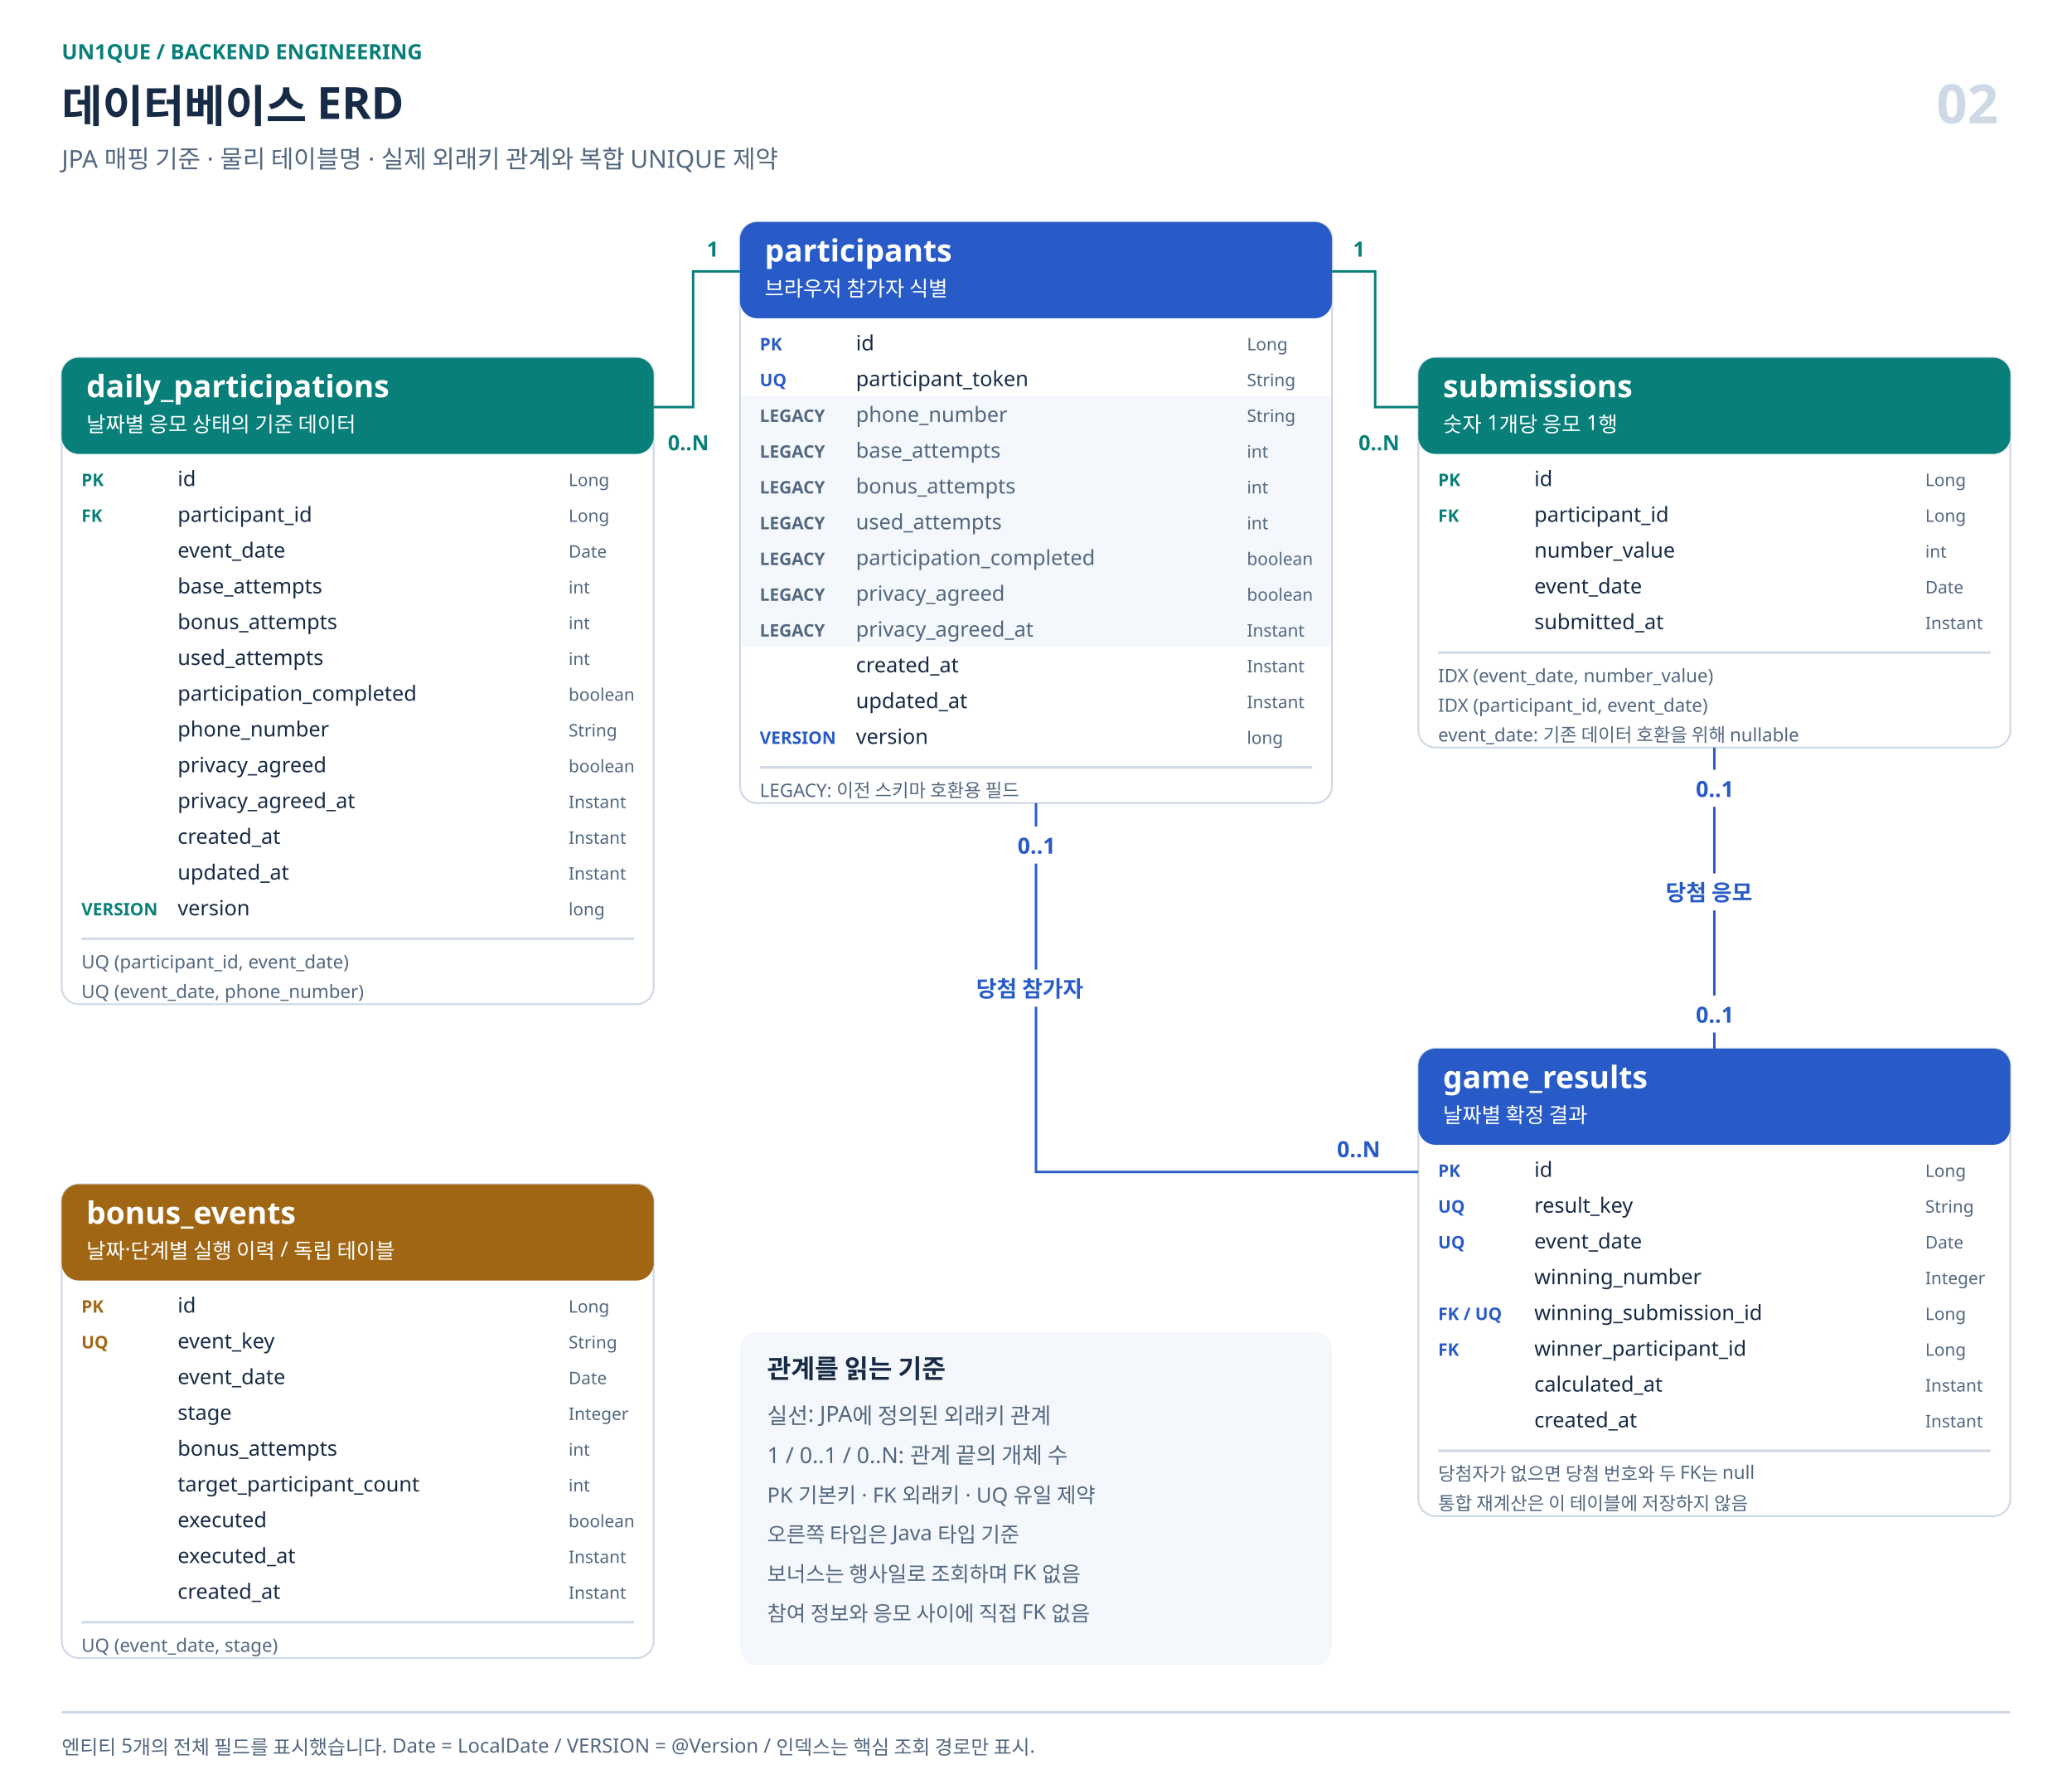
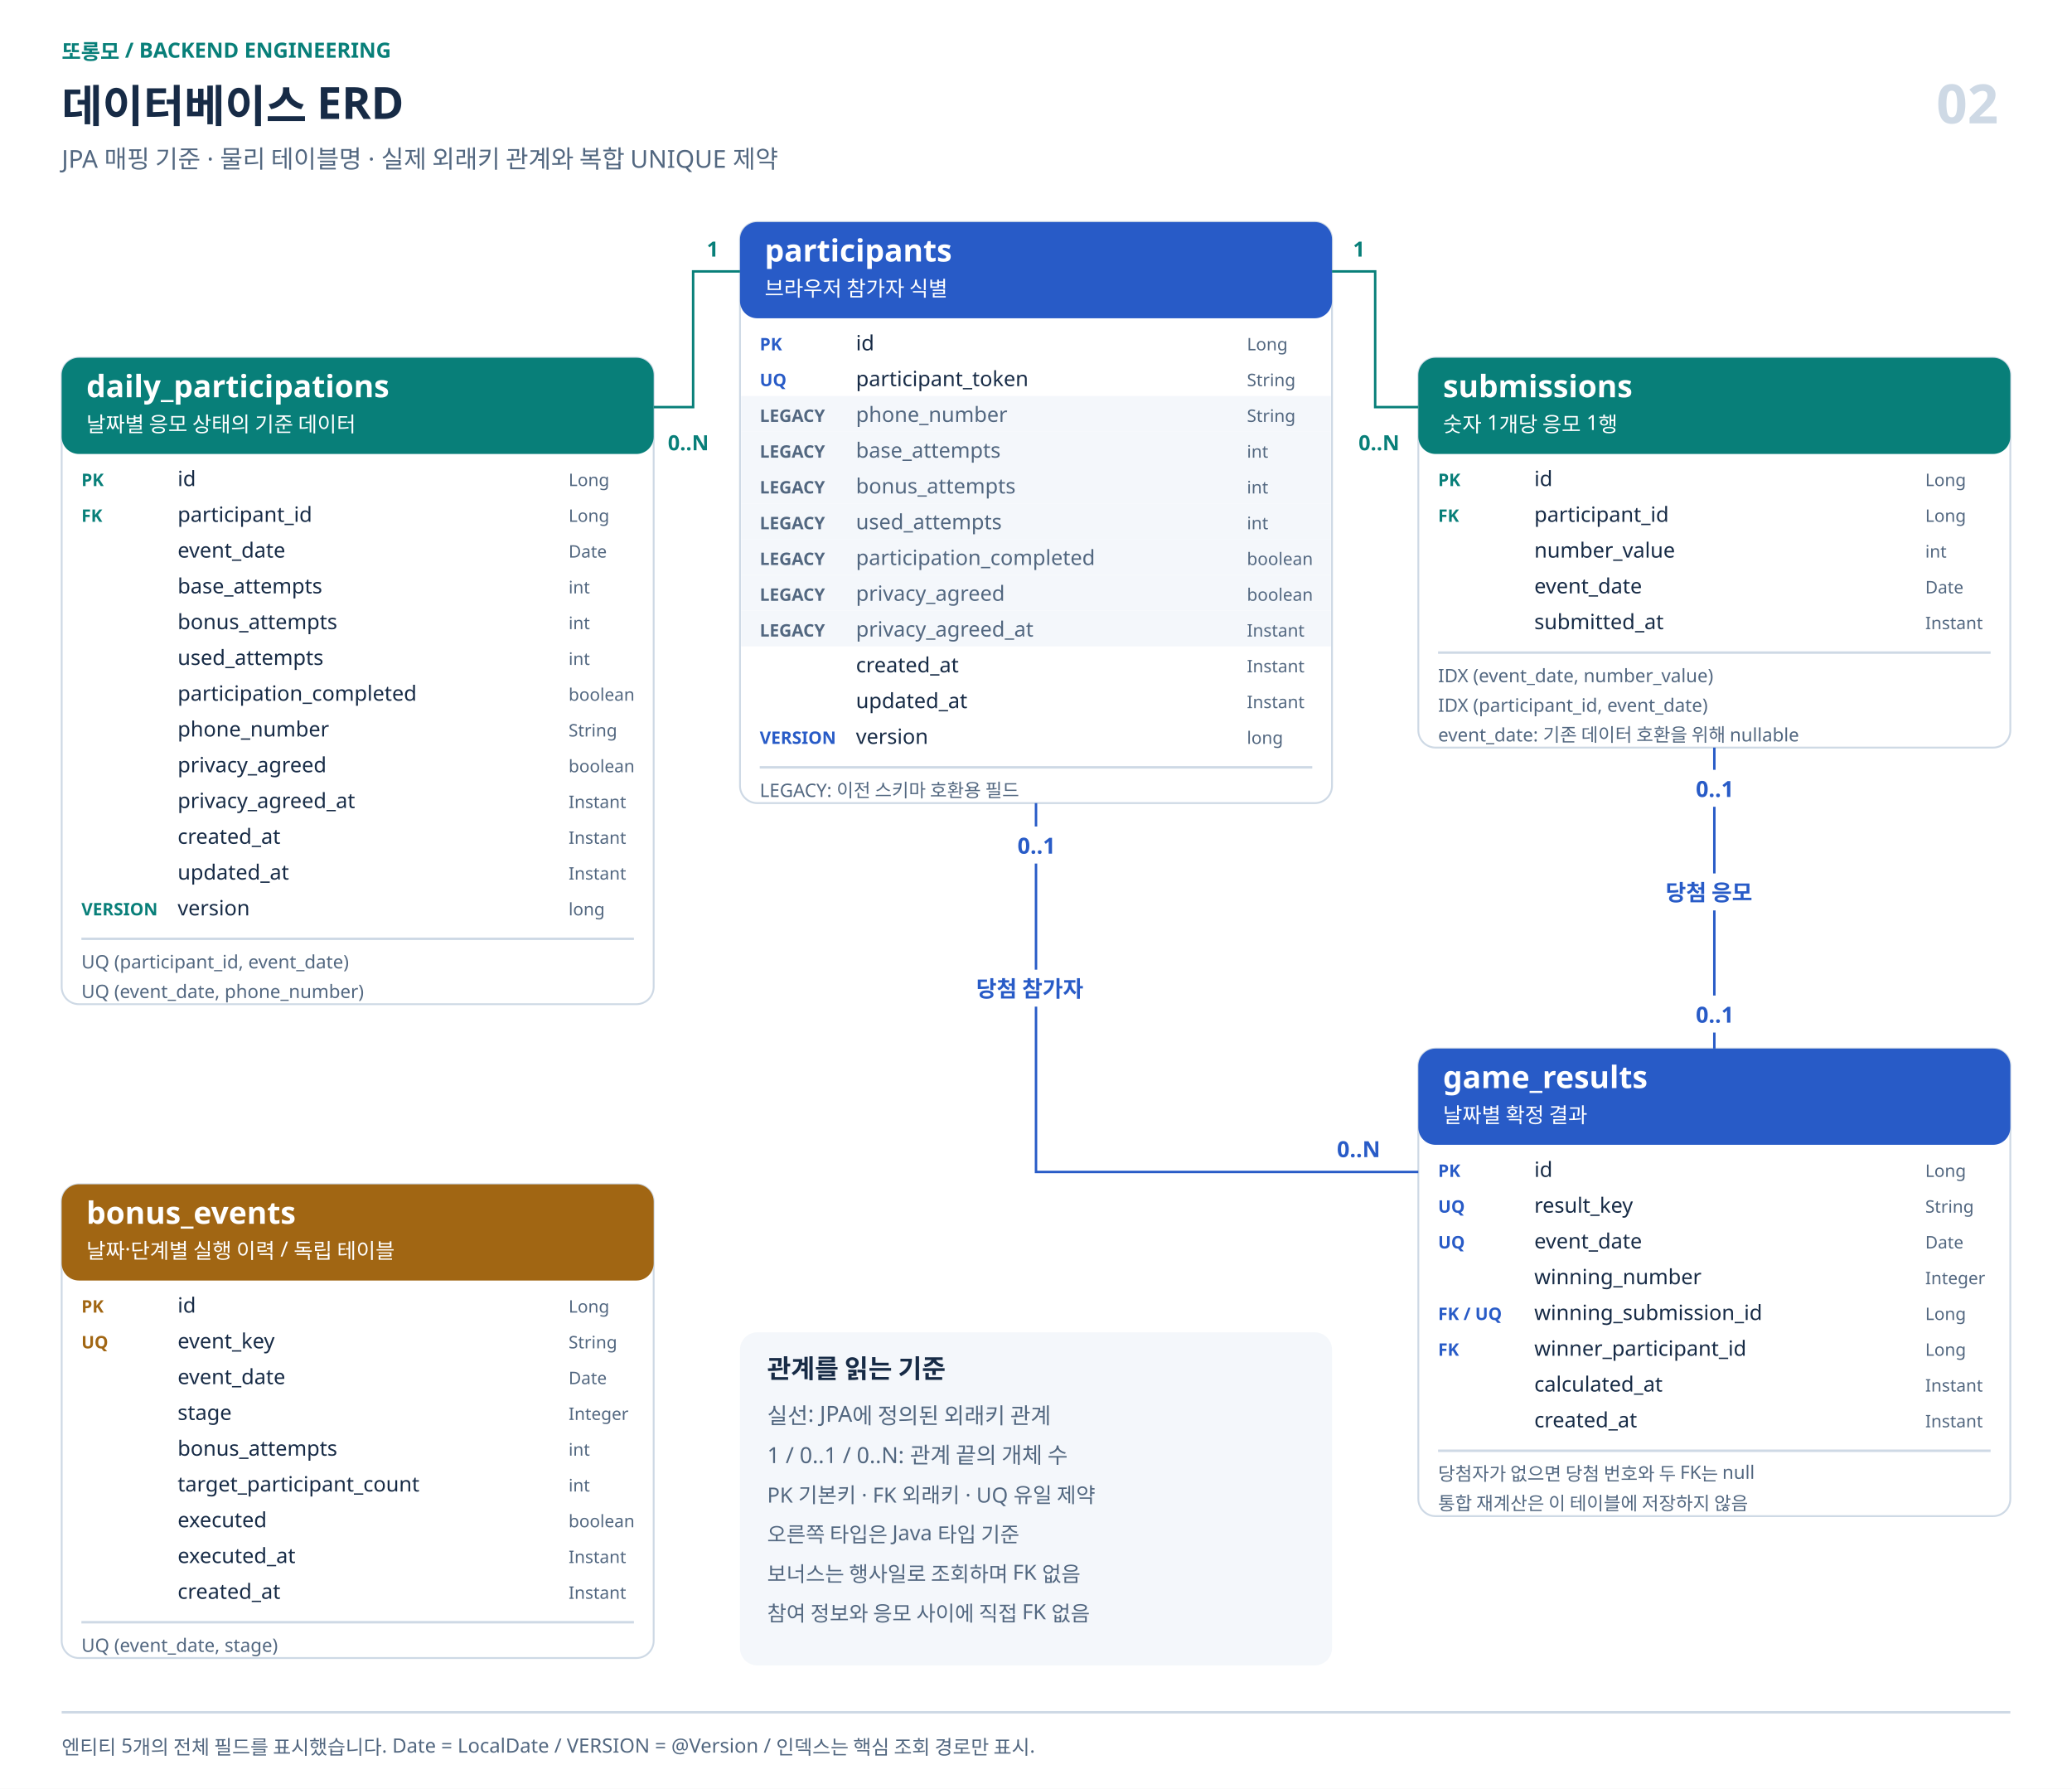
<svg xmlns="http://www.w3.org/2000/svg" width="1680" height="1450" viewBox="0 0 1680 1450" role="img">
  <rect x="0.0" y="0.0" width="1680.0" height="1450.0" rx="0.0" fill="#FFFFFF" stroke="none" stroke-width="1.5" />
-   <text x="50.0" y="48.0" font-family="Malgun Gothic, Noto Sans KR, sans-serif" font-size="17" font-weight="700" fill="#087F79">UN1QUE  /  BACKEND ENGINEERING</text>
+   <text x="50.0" y="48.0" font-family="Malgun Gothic, Noto Sans KR, sans-serif" font-size="17" font-weight="700" fill="#087F79">또롱모  /  BACKEND ENGINEERING</text>
  <text x="50.0" y="99.0" font-family="Malgun Gothic, Noto Sans KR, sans-serif" font-size="36" font-weight="700" fill="#172B46">데이터베이스 ERD</text>
  <text x="50.0" y="136.0" font-family="Malgun Gothic, Noto Sans KR, sans-serif" font-size="20" font-weight="400" fill="#526780">JPA 매핑 기준 · 물리 테이블명 · 실제 외래키 관계와 복합 UNIQUE 제약</text>
  <text x="1570.0" y="100.0" font-family="Malgun Gothic, Noto Sans KR, sans-serif" font-size="44" font-weight="700" fill="#CED9E5">02</text>
  <rect x="600.0" y="180.0" width="480.0" height="471.0" rx="14.0" fill="#FFFFFF" stroke="#CED9E5" stroke-width="1.5" />
  <rect x="600.0" y="180.0" width="480.0" height="78.0" rx="14.0" fill="#285BC7" stroke="none" stroke-width="1.5" />
  <text x="620.0" y="212.0" font-family="Malgun Gothic, Noto Sans KR, sans-serif" font-size="25" font-weight="700" fill="#FFFFFF">participants</text>
  <text x="620.0" y="240.0" font-family="Malgun Gothic, Noto Sans KR, sans-serif" font-size="17" font-weight="400" fill="#FFFFFF">브라우저 참가자 식별</text>
  <text x="616.0" y="284.0" font-family="Malgun Gothic, Noto Sans KR, sans-serif" font-size="14" font-weight="700" fill="#285BC7">PK</text>
  <text x="694.0" y="284.0" font-family="Malgun Gothic, Noto Sans KR, sans-serif" font-size="17" font-weight="400" fill="#172B46">id</text>
  <text x="1011.0" y="284.0" font-family="Malgun Gothic, Noto Sans KR, sans-serif" font-size="14" font-weight="400" fill="#526780">Long</text>
  <text x="616.0" y="313.0" font-family="Malgun Gothic, Noto Sans KR, sans-serif" font-size="14" font-weight="700" fill="#285BC7">UQ</text>
  <text x="694.0" y="313.0" font-family="Malgun Gothic, Noto Sans KR, sans-serif" font-size="17" font-weight="400" fill="#172B46">participant_token</text>
  <text x="1011.0" y="313.0" font-family="Malgun Gothic, Noto Sans KR, sans-serif" font-size="14" font-weight="400" fill="#526780">String</text>
  <rect x="601.0" y="321.0" width="478.0" height="29.0" rx="0.0" fill="#F4F7FB" stroke="none" stroke-width="1.5" />
  <text x="616.0" y="342.0" font-family="Malgun Gothic, Noto Sans KR, sans-serif" font-size="14" font-weight="700" fill="#526780">LEGACY</text>
  <text x="694.0" y="342.0" font-family="Malgun Gothic, Noto Sans KR, sans-serif" font-size="17" font-weight="400" fill="#526780">phone_number</text>
  <text x="1011.0" y="342.0" font-family="Malgun Gothic, Noto Sans KR, sans-serif" font-size="14" font-weight="400" fill="#526780">String</text>
  <rect x="601.0" y="350.0" width="478.0" height="29.0" rx="0.0" fill="#F4F7FB" stroke="none" stroke-width="1.5" />
  <text x="616.0" y="371.0" font-family="Malgun Gothic, Noto Sans KR, sans-serif" font-size="14" font-weight="700" fill="#526780">LEGACY</text>
  <text x="694.0" y="371.0" font-family="Malgun Gothic, Noto Sans KR, sans-serif" font-size="17" font-weight="400" fill="#526780">base_attempts</text>
  <text x="1011.0" y="371.0" font-family="Malgun Gothic, Noto Sans KR, sans-serif" font-size="14" font-weight="400" fill="#526780">int</text>
  <rect x="601.0" y="379.0" width="478.0" height="29.0" rx="0.0" fill="#F4F7FB" stroke="none" stroke-width="1.5" />
  <text x="616.0" y="400.0" font-family="Malgun Gothic, Noto Sans KR, sans-serif" font-size="14" font-weight="700" fill="#526780">LEGACY</text>
  <text x="694.0" y="400.0" font-family="Malgun Gothic, Noto Sans KR, sans-serif" font-size="17" font-weight="400" fill="#526780">bonus_attempts</text>
  <text x="1011.0" y="400.0" font-family="Malgun Gothic, Noto Sans KR, sans-serif" font-size="14" font-weight="400" fill="#526780">int</text>
  <rect x="601.0" y="408.0" width="478.0" height="29.0" rx="0.0" fill="#F4F7FB" stroke="none" stroke-width="1.5" />
  <text x="616.0" y="429.0" font-family="Malgun Gothic, Noto Sans KR, sans-serif" font-size="14" font-weight="700" fill="#526780">LEGACY</text>
  <text x="694.0" y="429.0" font-family="Malgun Gothic, Noto Sans KR, sans-serif" font-size="17" font-weight="400" fill="#526780">used_attempts</text>
  <text x="1011.0" y="429.0" font-family="Malgun Gothic, Noto Sans KR, sans-serif" font-size="14" font-weight="400" fill="#526780">int</text>
  <rect x="601.0" y="437.0" width="478.0" height="29.0" rx="0.0" fill="#F4F7FB" stroke="none" stroke-width="1.5" />
  <text x="616.0" y="458.0" font-family="Malgun Gothic, Noto Sans KR, sans-serif" font-size="14" font-weight="700" fill="#526780">LEGACY</text>
  <text x="694.0" y="458.0" font-family="Malgun Gothic, Noto Sans KR, sans-serif" font-size="17" font-weight="400" fill="#526780">participation_completed</text>
  <text x="1011.0" y="458.0" font-family="Malgun Gothic, Noto Sans KR, sans-serif" font-size="14" font-weight="400" fill="#526780">boolean</text>
  <rect x="601.0" y="466.0" width="478.0" height="29.0" rx="0.0" fill="#F4F7FB" stroke="none" stroke-width="1.5" />
  <text x="616.0" y="487.0" font-family="Malgun Gothic, Noto Sans KR, sans-serif" font-size="14" font-weight="700" fill="#526780">LEGACY</text>
  <text x="694.0" y="487.0" font-family="Malgun Gothic, Noto Sans KR, sans-serif" font-size="17" font-weight="400" fill="#526780">privacy_agreed</text>
  <text x="1011.0" y="487.0" font-family="Malgun Gothic, Noto Sans KR, sans-serif" font-size="14" font-weight="400" fill="#526780">boolean</text>
  <rect x="601.0" y="495.0" width="478.0" height="29.0" rx="0.0" fill="#F4F7FB" stroke="none" stroke-width="1.5" />
  <text x="616.0" y="516.0" font-family="Malgun Gothic, Noto Sans KR, sans-serif" font-size="14" font-weight="700" fill="#526780">LEGACY</text>
  <text x="694.0" y="516.0" font-family="Malgun Gothic, Noto Sans KR, sans-serif" font-size="17" font-weight="400" fill="#526780">privacy_agreed_at</text>
  <text x="1011.0" y="516.0" font-family="Malgun Gothic, Noto Sans KR, sans-serif" font-size="14" font-weight="400" fill="#526780">Instant</text>
  <text x="616.0" y="545.0" font-family="Malgun Gothic, Noto Sans KR, sans-serif" font-size="14" font-weight="700" fill="#285BC7" />
  <text x="694.0" y="545.0" font-family="Malgun Gothic, Noto Sans KR, sans-serif" font-size="17" font-weight="400" fill="#172B46">created_at</text>
  <text x="1011.0" y="545.0" font-family="Malgun Gothic, Noto Sans KR, sans-serif" font-size="14" font-weight="400" fill="#526780">Instant</text>
  <text x="616.0" y="574.0" font-family="Malgun Gothic, Noto Sans KR, sans-serif" font-size="14" font-weight="700" fill="#285BC7" />
  <text x="694.0" y="574.0" font-family="Malgun Gothic, Noto Sans KR, sans-serif" font-size="17" font-weight="400" fill="#172B46">updated_at</text>
  <text x="1011.0" y="574.0" font-family="Malgun Gothic, Noto Sans KR, sans-serif" font-size="14" font-weight="400" fill="#526780">Instant</text>
  <text x="616.0" y="603.0" font-family="Malgun Gothic, Noto Sans KR, sans-serif" font-size="14" font-weight="700" fill="#285BC7">VERSION</text>
  <text x="694.0" y="603.0" font-family="Malgun Gothic, Noto Sans KR, sans-serif" font-size="17" font-weight="400" fill="#172B46">version</text>
  <text x="1011.0" y="603.0" font-family="Malgun Gothic, Noto Sans KR, sans-serif" font-size="14" font-weight="400" fill="#526780">long</text>
  <path d="M 616.0 622.0 L 1064.0 622.0" fill="none" stroke="#CED9E5" stroke-width="2" />
  <text x="616.0" y="646.0" font-family="Malgun Gothic, Noto Sans KR, sans-serif" font-size="15" font-weight="400" fill="#526780">LEGACY: 이전 스키마 호환용 필드</text>
  <rect x="50.0" y="290.0" width="480.0" height="524.0" rx="14.0" fill="#FFFFFF" stroke="#CED9E5" stroke-width="1.5" />
  <rect x="50.0" y="290.0" width="480.0" height="78.0" rx="14.0" fill="#087F79" stroke="none" stroke-width="1.5" />
  <text x="70.0" y="322.0" font-family="Malgun Gothic, Noto Sans KR, sans-serif" font-size="25" font-weight="700" fill="#FFFFFF">daily_participations</text>
  <text x="70.0" y="350.0" font-family="Malgun Gothic, Noto Sans KR, sans-serif" font-size="17" font-weight="400" fill="#FFFFFF">날짜별 응모 상태의 기준 데이터</text>
  <text x="66.0" y="394.0" font-family="Malgun Gothic, Noto Sans KR, sans-serif" font-size="14" font-weight="700" fill="#087F79">PK</text>
  <text x="144.0" y="394.0" font-family="Malgun Gothic, Noto Sans KR, sans-serif" font-size="17" font-weight="400" fill="#172B46">id</text>
  <text x="461.0" y="394.0" font-family="Malgun Gothic, Noto Sans KR, sans-serif" font-size="14" font-weight="400" fill="#526780">Long</text>
  <text x="66.0" y="423.0" font-family="Malgun Gothic, Noto Sans KR, sans-serif" font-size="14" font-weight="700" fill="#087F79">FK</text>
  <text x="144.0" y="423.0" font-family="Malgun Gothic, Noto Sans KR, sans-serif" font-size="17" font-weight="400" fill="#172B46">participant_id</text>
  <text x="461.0" y="423.0" font-family="Malgun Gothic, Noto Sans KR, sans-serif" font-size="14" font-weight="400" fill="#526780">Long</text>
  <text x="66.0" y="452.0" font-family="Malgun Gothic, Noto Sans KR, sans-serif" font-size="14" font-weight="700" fill="#087F79" />
  <text x="144.0" y="452.0" font-family="Malgun Gothic, Noto Sans KR, sans-serif" font-size="17" font-weight="400" fill="#172B46">event_date</text>
  <text x="461.0" y="452.0" font-family="Malgun Gothic, Noto Sans KR, sans-serif" font-size="14" font-weight="400" fill="#526780">Date</text>
  <text x="66.0" y="481.0" font-family="Malgun Gothic, Noto Sans KR, sans-serif" font-size="14" font-weight="700" fill="#087F79" />
  <text x="144.0" y="481.0" font-family="Malgun Gothic, Noto Sans KR, sans-serif" font-size="17" font-weight="400" fill="#172B46">base_attempts</text>
  <text x="461.0" y="481.0" font-family="Malgun Gothic, Noto Sans KR, sans-serif" font-size="14" font-weight="400" fill="#526780">int</text>
  <text x="66.0" y="510.0" font-family="Malgun Gothic, Noto Sans KR, sans-serif" font-size="14" font-weight="700" fill="#087F79" />
  <text x="144.0" y="510.0" font-family="Malgun Gothic, Noto Sans KR, sans-serif" font-size="17" font-weight="400" fill="#172B46">bonus_attempts</text>
  <text x="461.0" y="510.0" font-family="Malgun Gothic, Noto Sans KR, sans-serif" font-size="14" font-weight="400" fill="#526780">int</text>
  <text x="66.0" y="539.0" font-family="Malgun Gothic, Noto Sans KR, sans-serif" font-size="14" font-weight="700" fill="#087F79" />
  <text x="144.0" y="539.0" font-family="Malgun Gothic, Noto Sans KR, sans-serif" font-size="17" font-weight="400" fill="#172B46">used_attempts</text>
  <text x="461.0" y="539.0" font-family="Malgun Gothic, Noto Sans KR, sans-serif" font-size="14" font-weight="400" fill="#526780">int</text>
  <text x="66.0" y="568.0" font-family="Malgun Gothic, Noto Sans KR, sans-serif" font-size="14" font-weight="700" fill="#087F79" />
  <text x="144.0" y="568.0" font-family="Malgun Gothic, Noto Sans KR, sans-serif" font-size="17" font-weight="400" fill="#172B46">participation_completed</text>
  <text x="461.0" y="568.0" font-family="Malgun Gothic, Noto Sans KR, sans-serif" font-size="14" font-weight="400" fill="#526780">boolean</text>
  <text x="66.0" y="597.0" font-family="Malgun Gothic, Noto Sans KR, sans-serif" font-size="14" font-weight="700" fill="#087F79" />
  <text x="144.0" y="597.0" font-family="Malgun Gothic, Noto Sans KR, sans-serif" font-size="17" font-weight="400" fill="#172B46">phone_number</text>
  <text x="461.0" y="597.0" font-family="Malgun Gothic, Noto Sans KR, sans-serif" font-size="14" font-weight="400" fill="#526780">String</text>
  <text x="66.0" y="626.0" font-family="Malgun Gothic, Noto Sans KR, sans-serif" font-size="14" font-weight="700" fill="#087F79" />
  <text x="144.0" y="626.0" font-family="Malgun Gothic, Noto Sans KR, sans-serif" font-size="17" font-weight="400" fill="#172B46">privacy_agreed</text>
  <text x="461.0" y="626.0" font-family="Malgun Gothic, Noto Sans KR, sans-serif" font-size="14" font-weight="400" fill="#526780">boolean</text>
  <text x="66.0" y="655.0" font-family="Malgun Gothic, Noto Sans KR, sans-serif" font-size="14" font-weight="700" fill="#087F79" />
  <text x="144.0" y="655.0" font-family="Malgun Gothic, Noto Sans KR, sans-serif" font-size="17" font-weight="400" fill="#172B46">privacy_agreed_at</text>
  <text x="461.0" y="655.0" font-family="Malgun Gothic, Noto Sans KR, sans-serif" font-size="14" font-weight="400" fill="#526780">Instant</text>
  <text x="66.0" y="684.0" font-family="Malgun Gothic, Noto Sans KR, sans-serif" font-size="14" font-weight="700" fill="#087F79" />
  <text x="144.0" y="684.0" font-family="Malgun Gothic, Noto Sans KR, sans-serif" font-size="17" font-weight="400" fill="#172B46">created_at</text>
  <text x="461.0" y="684.0" font-family="Malgun Gothic, Noto Sans KR, sans-serif" font-size="14" font-weight="400" fill="#526780">Instant</text>
  <text x="66.0" y="713.0" font-family="Malgun Gothic, Noto Sans KR, sans-serif" font-size="14" font-weight="700" fill="#087F79" />
  <text x="144.0" y="713.0" font-family="Malgun Gothic, Noto Sans KR, sans-serif" font-size="17" font-weight="400" fill="#172B46">updated_at</text>
  <text x="461.0" y="713.0" font-family="Malgun Gothic, Noto Sans KR, sans-serif" font-size="14" font-weight="400" fill="#526780">Instant</text>
  <text x="66.0" y="742.0" font-family="Malgun Gothic, Noto Sans KR, sans-serif" font-size="14" font-weight="700" fill="#087F79">VERSION</text>
  <text x="144.0" y="742.0" font-family="Malgun Gothic, Noto Sans KR, sans-serif" font-size="17" font-weight="400" fill="#172B46">version</text>
  <text x="461.0" y="742.0" font-family="Malgun Gothic, Noto Sans KR, sans-serif" font-size="14" font-weight="400" fill="#526780">long</text>
  <path d="M 66.0 761.0 L 514.0 761.0" fill="none" stroke="#CED9E5" stroke-width="2" />
  <text x="66.0" y="785.0" font-family="Malgun Gothic, Noto Sans KR, sans-serif" font-size="15" font-weight="400" fill="#526780">UQ (participant_id, event_date)</text>
  <text x="66.0" y="809.0" font-family="Malgun Gothic, Noto Sans KR, sans-serif" font-size="15" font-weight="400" fill="#526780">UQ (event_date, phone_number)</text>
  <rect x="1150.0" y="290.0" width="480.0" height="316.0" rx="14.0" fill="#FFFFFF" stroke="#CED9E5" stroke-width="1.5" />
  <rect x="1150.0" y="290.0" width="480.0" height="78.0" rx="14.0" fill="#087F79" stroke="none" stroke-width="1.5" />
  <text x="1170.0" y="322.0" font-family="Malgun Gothic, Noto Sans KR, sans-serif" font-size="25" font-weight="700" fill="#FFFFFF">submissions</text>
  <text x="1170.0" y="350.0" font-family="Malgun Gothic, Noto Sans KR, sans-serif" font-size="17" font-weight="400" fill="#FFFFFF">숫자 1개당 응모 1행</text>
  <text x="1166.0" y="394.0" font-family="Malgun Gothic, Noto Sans KR, sans-serif" font-size="14" font-weight="700" fill="#087F79">PK</text>
  <text x="1244.0" y="394.0" font-family="Malgun Gothic, Noto Sans KR, sans-serif" font-size="17" font-weight="400" fill="#172B46">id</text>
  <text x="1561.0" y="394.0" font-family="Malgun Gothic, Noto Sans KR, sans-serif" font-size="14" font-weight="400" fill="#526780">Long</text>
  <text x="1166.0" y="423.0" font-family="Malgun Gothic, Noto Sans KR, sans-serif" font-size="14" font-weight="700" fill="#087F79">FK</text>
  <text x="1244.0" y="423.0" font-family="Malgun Gothic, Noto Sans KR, sans-serif" font-size="17" font-weight="400" fill="#172B46">participant_id</text>
  <text x="1561.0" y="423.0" font-family="Malgun Gothic, Noto Sans KR, sans-serif" font-size="14" font-weight="400" fill="#526780">Long</text>
  <text x="1166.0" y="452.0" font-family="Malgun Gothic, Noto Sans KR, sans-serif" font-size="14" font-weight="700" fill="#087F79" />
  <text x="1244.0" y="452.0" font-family="Malgun Gothic, Noto Sans KR, sans-serif" font-size="17" font-weight="400" fill="#172B46">number_value</text>
  <text x="1561.0" y="452.0" font-family="Malgun Gothic, Noto Sans KR, sans-serif" font-size="14" font-weight="400" fill="#526780">int</text>
  <text x="1166.0" y="481.0" font-family="Malgun Gothic, Noto Sans KR, sans-serif" font-size="14" font-weight="700" fill="#087F79" />
  <text x="1244.0" y="481.0" font-family="Malgun Gothic, Noto Sans KR, sans-serif" font-size="17" font-weight="400" fill="#172B46">event_date</text>
  <text x="1561.0" y="481.0" font-family="Malgun Gothic, Noto Sans KR, sans-serif" font-size="14" font-weight="400" fill="#526780">Date</text>
  <text x="1166.0" y="510.0" font-family="Malgun Gothic, Noto Sans KR, sans-serif" font-size="14" font-weight="700" fill="#087F79" />
  <text x="1244.0" y="510.0" font-family="Malgun Gothic, Noto Sans KR, sans-serif" font-size="17" font-weight="400" fill="#172B46">submitted_at</text>
  <text x="1561.0" y="510.0" font-family="Malgun Gothic, Noto Sans KR, sans-serif" font-size="14" font-weight="400" fill="#526780">Instant</text>
  <path d="M 1166.0 529.0 L 1614.0 529.0" fill="none" stroke="#CED9E5" stroke-width="2" />
  <text x="1166.0" y="553.0" font-family="Malgun Gothic, Noto Sans KR, sans-serif" font-size="15" font-weight="400" fill="#526780">IDX (event_date, number_value)</text>
  <text x="1166.0" y="577.0" font-family="Malgun Gothic, Noto Sans KR, sans-serif" font-size="15" font-weight="400" fill="#526780">IDX (participant_id, event_date)</text>
  <text x="1166.0" y="601.0" font-family="Malgun Gothic, Noto Sans KR, sans-serif" font-size="15" font-weight="400" fill="#526780">event_date: 기존 데이터 호환을 위해 nullable</text>
  <rect x="1150.0" y="850.0" width="480.0" height="379.0" rx="14.0" fill="#FFFFFF" stroke="#CED9E5" stroke-width="1.5" />
  <rect x="1150.0" y="850.0" width="480.0" height="78.0" rx="14.0" fill="#285BC7" stroke="none" stroke-width="1.5" />
  <text x="1170.0" y="882.0" font-family="Malgun Gothic, Noto Sans KR, sans-serif" font-size="25" font-weight="700" fill="#FFFFFF">game_results</text>
  <text x="1170.0" y="910.0" font-family="Malgun Gothic, Noto Sans KR, sans-serif" font-size="17" font-weight="400" fill="#FFFFFF">날짜별 확정 결과</text>
  <text x="1166.0" y="954.0" font-family="Malgun Gothic, Noto Sans KR, sans-serif" font-size="14" font-weight="700" fill="#285BC7">PK</text>
  <text x="1244.0" y="954.0" font-family="Malgun Gothic, Noto Sans KR, sans-serif" font-size="17" font-weight="400" fill="#172B46">id</text>
  <text x="1561.0" y="954.0" font-family="Malgun Gothic, Noto Sans KR, sans-serif" font-size="14" font-weight="400" fill="#526780">Long</text>
  <text x="1166.0" y="983.0" font-family="Malgun Gothic, Noto Sans KR, sans-serif" font-size="14" font-weight="700" fill="#285BC7">UQ</text>
  <text x="1244.0" y="983.0" font-family="Malgun Gothic, Noto Sans KR, sans-serif" font-size="17" font-weight="400" fill="#172B46">result_key</text>
  <text x="1561.0" y="983.0" font-family="Malgun Gothic, Noto Sans KR, sans-serif" font-size="14" font-weight="400" fill="#526780">String</text>
  <text x="1166.0" y="1012.0" font-family="Malgun Gothic, Noto Sans KR, sans-serif" font-size="14" font-weight="700" fill="#285BC7">UQ</text>
  <text x="1244.0" y="1012.0" font-family="Malgun Gothic, Noto Sans KR, sans-serif" font-size="17" font-weight="400" fill="#172B46">event_date</text>
  <text x="1561.0" y="1012.0" font-family="Malgun Gothic, Noto Sans KR, sans-serif" font-size="14" font-weight="400" fill="#526780">Date</text>
  <text x="1166.0" y="1041.0" font-family="Malgun Gothic, Noto Sans KR, sans-serif" font-size="14" font-weight="700" fill="#285BC7" />
  <text x="1244.0" y="1041.0" font-family="Malgun Gothic, Noto Sans KR, sans-serif" font-size="17" font-weight="400" fill="#172B46">winning_number</text>
  <text x="1561.0" y="1041.0" font-family="Malgun Gothic, Noto Sans KR, sans-serif" font-size="14" font-weight="400" fill="#526780">Integer</text>
  <text x="1166.0" y="1070.0" font-family="Malgun Gothic, Noto Sans KR, sans-serif" font-size="14" font-weight="700" fill="#285BC7">FK / UQ</text>
  <text x="1244.0" y="1070.0" font-family="Malgun Gothic, Noto Sans KR, sans-serif" font-size="17" font-weight="400" fill="#172B46">winning_submission_id</text>
  <text x="1561.0" y="1070.0" font-family="Malgun Gothic, Noto Sans KR, sans-serif" font-size="14" font-weight="400" fill="#526780">Long</text>
  <text x="1166.0" y="1099.0" font-family="Malgun Gothic, Noto Sans KR, sans-serif" font-size="14" font-weight="700" fill="#285BC7">FK</text>
  <text x="1244.0" y="1099.0" font-family="Malgun Gothic, Noto Sans KR, sans-serif" font-size="17" font-weight="400" fill="#172B46">winner_participant_id</text>
  <text x="1561.0" y="1099.0" font-family="Malgun Gothic, Noto Sans KR, sans-serif" font-size="14" font-weight="400" fill="#526780">Long</text>
  <text x="1166.0" y="1128.0" font-family="Malgun Gothic, Noto Sans KR, sans-serif" font-size="14" font-weight="700" fill="#285BC7" />
  <text x="1244.0" y="1128.0" font-family="Malgun Gothic, Noto Sans KR, sans-serif" font-size="17" font-weight="400" fill="#172B46">calculated_at</text>
  <text x="1561.0" y="1128.0" font-family="Malgun Gothic, Noto Sans KR, sans-serif" font-size="14" font-weight="400" fill="#526780">Instant</text>
  <text x="1166.0" y="1157.0" font-family="Malgun Gothic, Noto Sans KR, sans-serif" font-size="14" font-weight="700" fill="#285BC7" />
  <text x="1244.0" y="1157.0" font-family="Malgun Gothic, Noto Sans KR, sans-serif" font-size="17" font-weight="400" fill="#172B46">created_at</text>
  <text x="1561.0" y="1157.0" font-family="Malgun Gothic, Noto Sans KR, sans-serif" font-size="14" font-weight="400" fill="#526780">Instant</text>
  <path d="M 1166.0 1176.0 L 1614.0 1176.0" fill="none" stroke="#CED9E5" stroke-width="2" />
  <text x="1166.0" y="1200.0" font-family="Malgun Gothic, Noto Sans KR, sans-serif" font-size="15" font-weight="400" fill="#526780">당첨자가 없으면 당첨 번호와 두 FK는 null</text>
  <text x="1166.0" y="1224.0" font-family="Malgun Gothic, Noto Sans KR, sans-serif" font-size="15" font-weight="400" fill="#526780">통합 재계산은 이 테이블에 저장하지 않음</text>
  <rect x="50.0" y="960.0" width="480.0" height="384.0" rx="14.0" fill="#FFFFFF" stroke="#CED9E5" stroke-width="1.5" />
  <rect x="50.0" y="960.0" width="480.0" height="78.0" rx="14.0" fill="#A16613" stroke="none" stroke-width="1.5" />
  <text x="70.0" y="992.0" font-family="Malgun Gothic, Noto Sans KR, sans-serif" font-size="25" font-weight="700" fill="#FFFFFF">bonus_events</text>
  <text x="70.0" y="1020.0" font-family="Malgun Gothic, Noto Sans KR, sans-serif" font-size="17" font-weight="400" fill="#FFFFFF">날짜·단계별 실행 이력 / 독립 테이블</text>
  <text x="66.0" y="1064.0" font-family="Malgun Gothic, Noto Sans KR, sans-serif" font-size="14" font-weight="700" fill="#A16613">PK</text>
  <text x="144.0" y="1064.0" font-family="Malgun Gothic, Noto Sans KR, sans-serif" font-size="17" font-weight="400" fill="#172B46">id</text>
  <text x="461.0" y="1064.0" font-family="Malgun Gothic, Noto Sans KR, sans-serif" font-size="14" font-weight="400" fill="#526780">Long</text>
  <text x="66.0" y="1093.0" font-family="Malgun Gothic, Noto Sans KR, sans-serif" font-size="14" font-weight="700" fill="#A16613">UQ</text>
  <text x="144.0" y="1093.0" font-family="Malgun Gothic, Noto Sans KR, sans-serif" font-size="17" font-weight="400" fill="#172B46">event_key</text>
  <text x="461.0" y="1093.0" font-family="Malgun Gothic, Noto Sans KR, sans-serif" font-size="14" font-weight="400" fill="#526780">String</text>
  <text x="66.0" y="1122.0" font-family="Malgun Gothic, Noto Sans KR, sans-serif" font-size="14" font-weight="700" fill="#A16613" />
  <text x="144.0" y="1122.0" font-family="Malgun Gothic, Noto Sans KR, sans-serif" font-size="17" font-weight="400" fill="#172B46">event_date</text>
  <text x="461.0" y="1122.0" font-family="Malgun Gothic, Noto Sans KR, sans-serif" font-size="14" font-weight="400" fill="#526780">Date</text>
  <text x="66.0" y="1151.0" font-family="Malgun Gothic, Noto Sans KR, sans-serif" font-size="14" font-weight="700" fill="#A16613" />
  <text x="144.0" y="1151.0" font-family="Malgun Gothic, Noto Sans KR, sans-serif" font-size="17" font-weight="400" fill="#172B46">stage</text>
  <text x="461.0" y="1151.0" font-family="Malgun Gothic, Noto Sans KR, sans-serif" font-size="14" font-weight="400" fill="#526780">Integer</text>
  <text x="66.0" y="1180.0" font-family="Malgun Gothic, Noto Sans KR, sans-serif" font-size="14" font-weight="700" fill="#A16613" />
  <text x="144.0" y="1180.0" font-family="Malgun Gothic, Noto Sans KR, sans-serif" font-size="17" font-weight="400" fill="#172B46">bonus_attempts</text>
  <text x="461.0" y="1180.0" font-family="Malgun Gothic, Noto Sans KR, sans-serif" font-size="14" font-weight="400" fill="#526780">int</text>
  <text x="66.0" y="1209.0" font-family="Malgun Gothic, Noto Sans KR, sans-serif" font-size="14" font-weight="700" fill="#A16613" />
  <text x="144.0" y="1209.0" font-family="Malgun Gothic, Noto Sans KR, sans-serif" font-size="17" font-weight="400" fill="#172B46">target_participant_count</text>
  <text x="461.0" y="1209.0" font-family="Malgun Gothic, Noto Sans KR, sans-serif" font-size="14" font-weight="400" fill="#526780">int</text>
  <text x="66.0" y="1238.0" font-family="Malgun Gothic, Noto Sans KR, sans-serif" font-size="14" font-weight="700" fill="#A16613" />
  <text x="144.0" y="1238.0" font-family="Malgun Gothic, Noto Sans KR, sans-serif" font-size="17" font-weight="400" fill="#172B46">executed</text>
  <text x="461.0" y="1238.0" font-family="Malgun Gothic, Noto Sans KR, sans-serif" font-size="14" font-weight="400" fill="#526780">boolean</text>
  <text x="66.0" y="1267.0" font-family="Malgun Gothic, Noto Sans KR, sans-serif" font-size="14" font-weight="700" fill="#A16613" />
  <text x="144.0" y="1267.0" font-family="Malgun Gothic, Noto Sans KR, sans-serif" font-size="17" font-weight="400" fill="#172B46">executed_at</text>
  <text x="461.0" y="1267.0" font-family="Malgun Gothic, Noto Sans KR, sans-serif" font-size="14" font-weight="400" fill="#526780">Instant</text>
  <text x="66.0" y="1296.0" font-family="Malgun Gothic, Noto Sans KR, sans-serif" font-size="14" font-weight="700" fill="#A16613" />
  <text x="144.0" y="1296.0" font-family="Malgun Gothic, Noto Sans KR, sans-serif" font-size="17" font-weight="400" fill="#172B46">created_at</text>
  <text x="461.0" y="1296.0" font-family="Malgun Gothic, Noto Sans KR, sans-serif" font-size="14" font-weight="400" fill="#526780">Instant</text>
  <path d="M 66.0 1315.0 L 514.0 1315.0" fill="none" stroke="#CED9E5" stroke-width="2" />
  <text x="66.0" y="1339.0" font-family="Malgun Gothic, Noto Sans KR, sans-serif" font-size="15" font-weight="400" fill="#526780">UQ (event_date, stage)</text>
  <path d="M 600.0 220.0 L 562.0 220.0 L 562.0 330.0 L 530.0 330.0" fill="none" stroke="#087F79" stroke-width="2" />
  <rect x="563.0" y="187.0" width="30.0" height="29.0" rx="6.0" fill="#FFFFFF" stroke="none" stroke-width="1.5" />
  <text x="573.0" y="208.0" font-family="Malgun Gothic, Noto Sans KR, sans-serif" font-size="17" font-weight="700" fill="#087F79">1</text>
  <rect x="531.5" y="344.0" width="53.0" height="29.0" rx="6.0" fill="#FFFFFF" stroke="none" stroke-width="1.5" />
  <text x="541.5" y="365.0" font-family="Malgun Gothic, Noto Sans KR, sans-serif" font-size="17" font-weight="700" fill="#087F79">0..N</text>
  <path d="M 1080.0 220.0 L 1115.0 220.0 L 1115.0 330.0 L 1150.0 330.0" fill="none" stroke="#087F79" stroke-width="2" />
  <rect x="1087.0" y="187.0" width="30.0" height="29.0" rx="6.0" fill="#FFFFFF" stroke="none" stroke-width="1.5" />
  <text x="1097.0" y="208.0" font-family="Malgun Gothic, Noto Sans KR, sans-serif" font-size="17" font-weight="700" fill="#087F79">1</text>
  <rect x="1091.5" y="344.0" width="53.0" height="29.0" rx="6.0" fill="#FFFFFF" stroke="none" stroke-width="1.5" />
  <text x="1101.5" y="365.0" font-family="Malgun Gothic, Noto Sans KR, sans-serif" font-size="17" font-weight="700" fill="#087F79">0..N</text>
  <path d="M 840.0 651.0 L 840.0 950.0 L 1150.0 950.0" fill="none" stroke="#285BC7" stroke-width="2" />
  <rect x="815.0" y="670.0" width="50.0" height="30.0" rx="6.0" fill="#FFFFFF" stroke="none" stroke-width="1.5" />
  <text x="825.0" y="692.0" font-family="Malgun Gothic, Noto Sans KR, sans-serif" font-size="18" font-weight="700" fill="#285BC7">0..1</text>
  <rect x="1074.0" y="916.0" width="54.0" height="30.0" rx="6.0" fill="#FFFFFF" stroke="none" stroke-width="1.5" />
  <text x="1084.0" y="938.0" font-family="Malgun Gothic, Noto Sans KR, sans-serif" font-size="18" font-weight="700" fill="#285BC7">0..N</text>
  <rect x="781.5" y="786.0" width="117.0" height="30.0" rx="6.0" fill="#FFFFFF" stroke="none" stroke-width="1.5" />
  <text x="791.5" y="808.0" font-family="Malgun Gothic, Noto Sans KR, sans-serif" font-size="18" font-weight="700" fill="#285BC7">당첨 참가자</text>
  <path d="M 1390.0 606.0 L 1390.0 850.0" fill="none" stroke="#285BC7" stroke-width="2" />
  <rect x="1365.0" y="624.0" width="50.0" height="30.0" rx="6.0" fill="#FFFFFF" stroke="none" stroke-width="1.5" />
  <text x="1375.0" y="646.0" font-family="Malgun Gothic, Noto Sans KR, sans-serif" font-size="18" font-weight="700" fill="#285BC7">0..1</text>
  <rect x="1365.0" y="807.0" width="50.0" height="30.0" rx="6.0" fill="#FFFFFF" stroke="none" stroke-width="1.5" />
  <text x="1375.0" y="829.0" font-family="Malgun Gothic, Noto Sans KR, sans-serif" font-size="18" font-weight="700" fill="#285BC7">0..1</text>
  <rect x="1340.5" y="708.0" width="99.0" height="30.0" rx="6.0" fill="#FFFFFF" stroke="none" stroke-width="1.5" />
  <text x="1350.5" y="730.0" font-family="Malgun Gothic, Noto Sans KR, sans-serif" font-size="18" font-weight="700" fill="#285BC7">당첨 응모</text>
  <rect x="600.0" y="1080.0" width="480.0" height="270.0" rx="14.0" fill="#F4F7FB" stroke="none" stroke-width="1.5" />
  <text x="622.0" y="1117.0" font-family="Malgun Gothic, Noto Sans KR, sans-serif" font-size="21" font-weight="700" fill="#172B46">관계를 읽는 기준</text>
  <text x="622.0" y="1154.0" font-family="Malgun Gothic, Noto Sans KR, sans-serif" font-size="18" font-weight="400" fill="#526780">실선: JPA에 정의된 외래키 관계</text>
  <text x="622.0" y="1186.0" font-family="Malgun Gothic, Noto Sans KR, sans-serif" font-size="18" font-weight="400" fill="#526780">1 / 0..1 / 0..N: 관계 끝의 개체 수</text>
  <text x="622.0" y="1218.0" font-family="Malgun Gothic, Noto Sans KR, sans-serif" font-size="17" font-weight="400" fill="#526780">PK 기본키 · FK 외래키 · UQ 유일 제약</text>
  <text x="622.0" y="1250.0" font-family="Malgun Gothic, Noto Sans KR, sans-serif" font-size="17" font-weight="400" fill="#526780">오른쪽 타입은 Java 타입 기준</text>
  <text x="622.0" y="1282.0" font-family="Malgun Gothic, Noto Sans KR, sans-serif" font-size="17" font-weight="400" fill="#526780">보너스는 행사일로 조회하며 FK 없음</text>
  <text x="622.0" y="1314.0" font-family="Malgun Gothic, Noto Sans KR, sans-serif" font-size="17" font-weight="400" fill="#526780">참여 정보와 응모 사이에 직접 FK 없음</text>
  <path d="M 50.0 1388.0 L 1630.0 1388.0" fill="none" stroke="#CED9E5" stroke-width="2" />
  <text x="50.0" y="1422.0" font-family="Malgun Gothic, Noto Sans KR, sans-serif" font-size="16" font-weight="400" fill="#526780">엔티티 5개의 전체 필드를 표시했습니다. Date = LocalDate / VERSION = @Version / 인덱스는 핵심 조회 경로만 표시.</text>
</svg>
